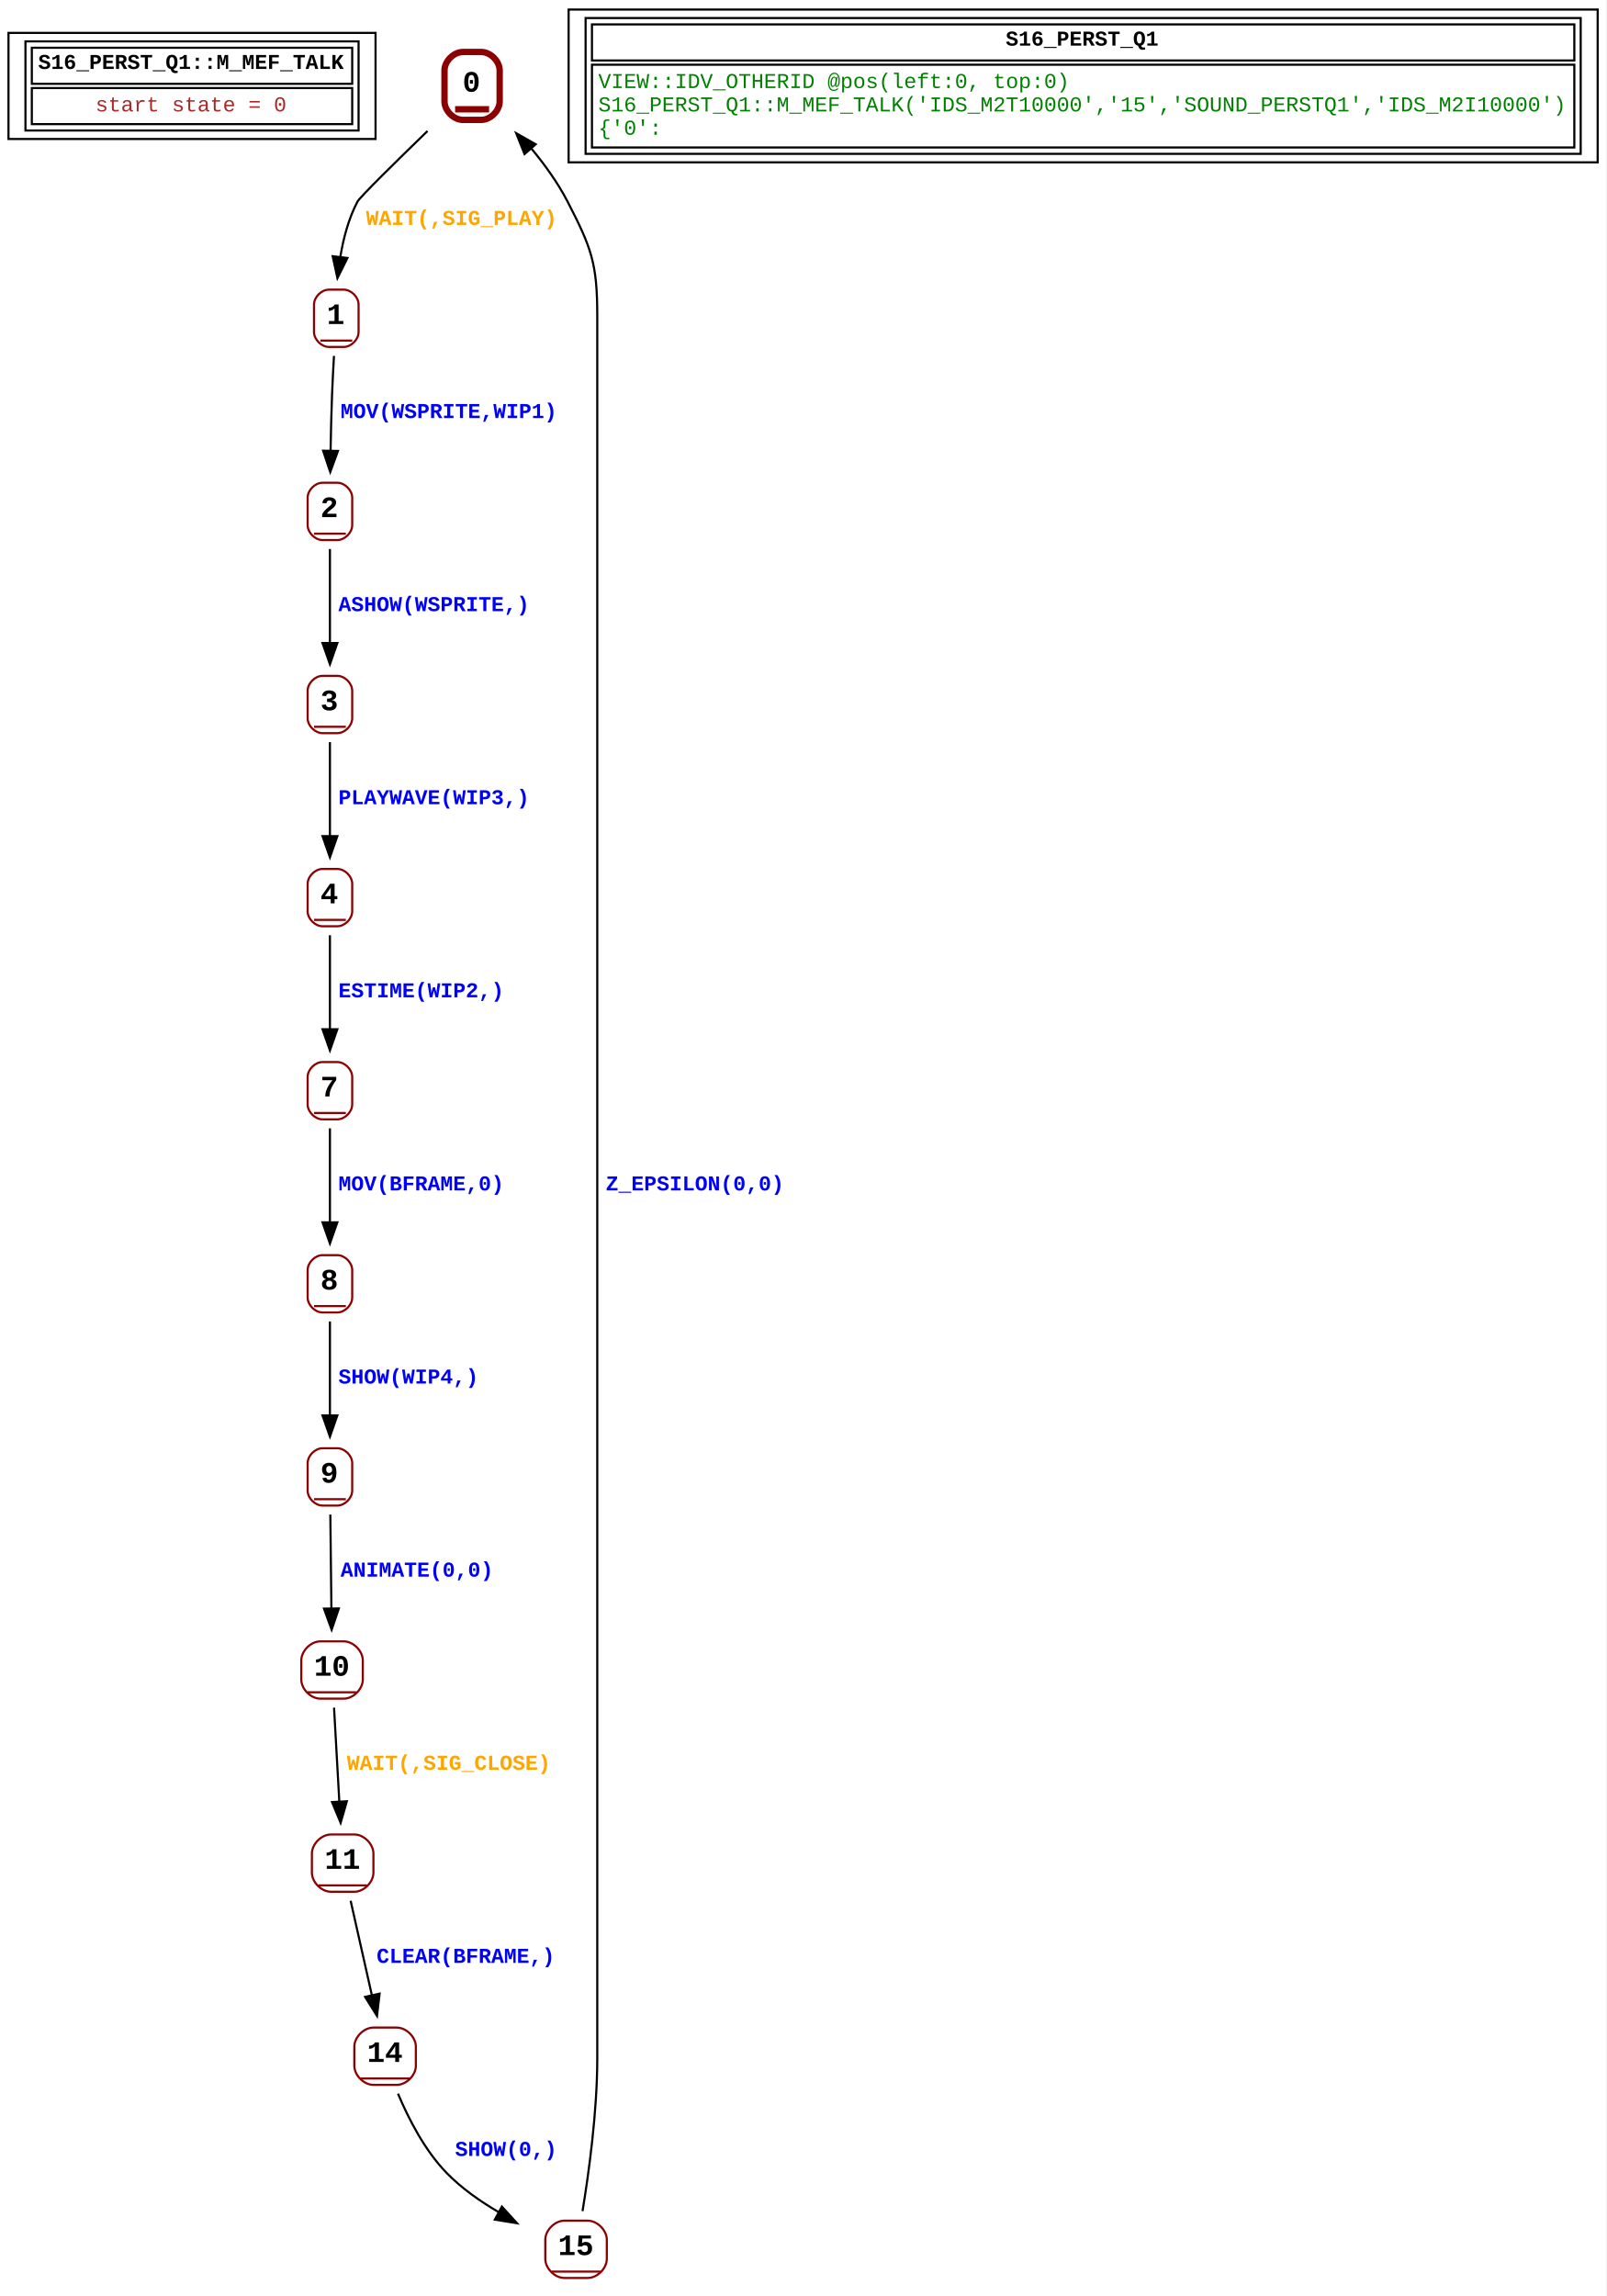
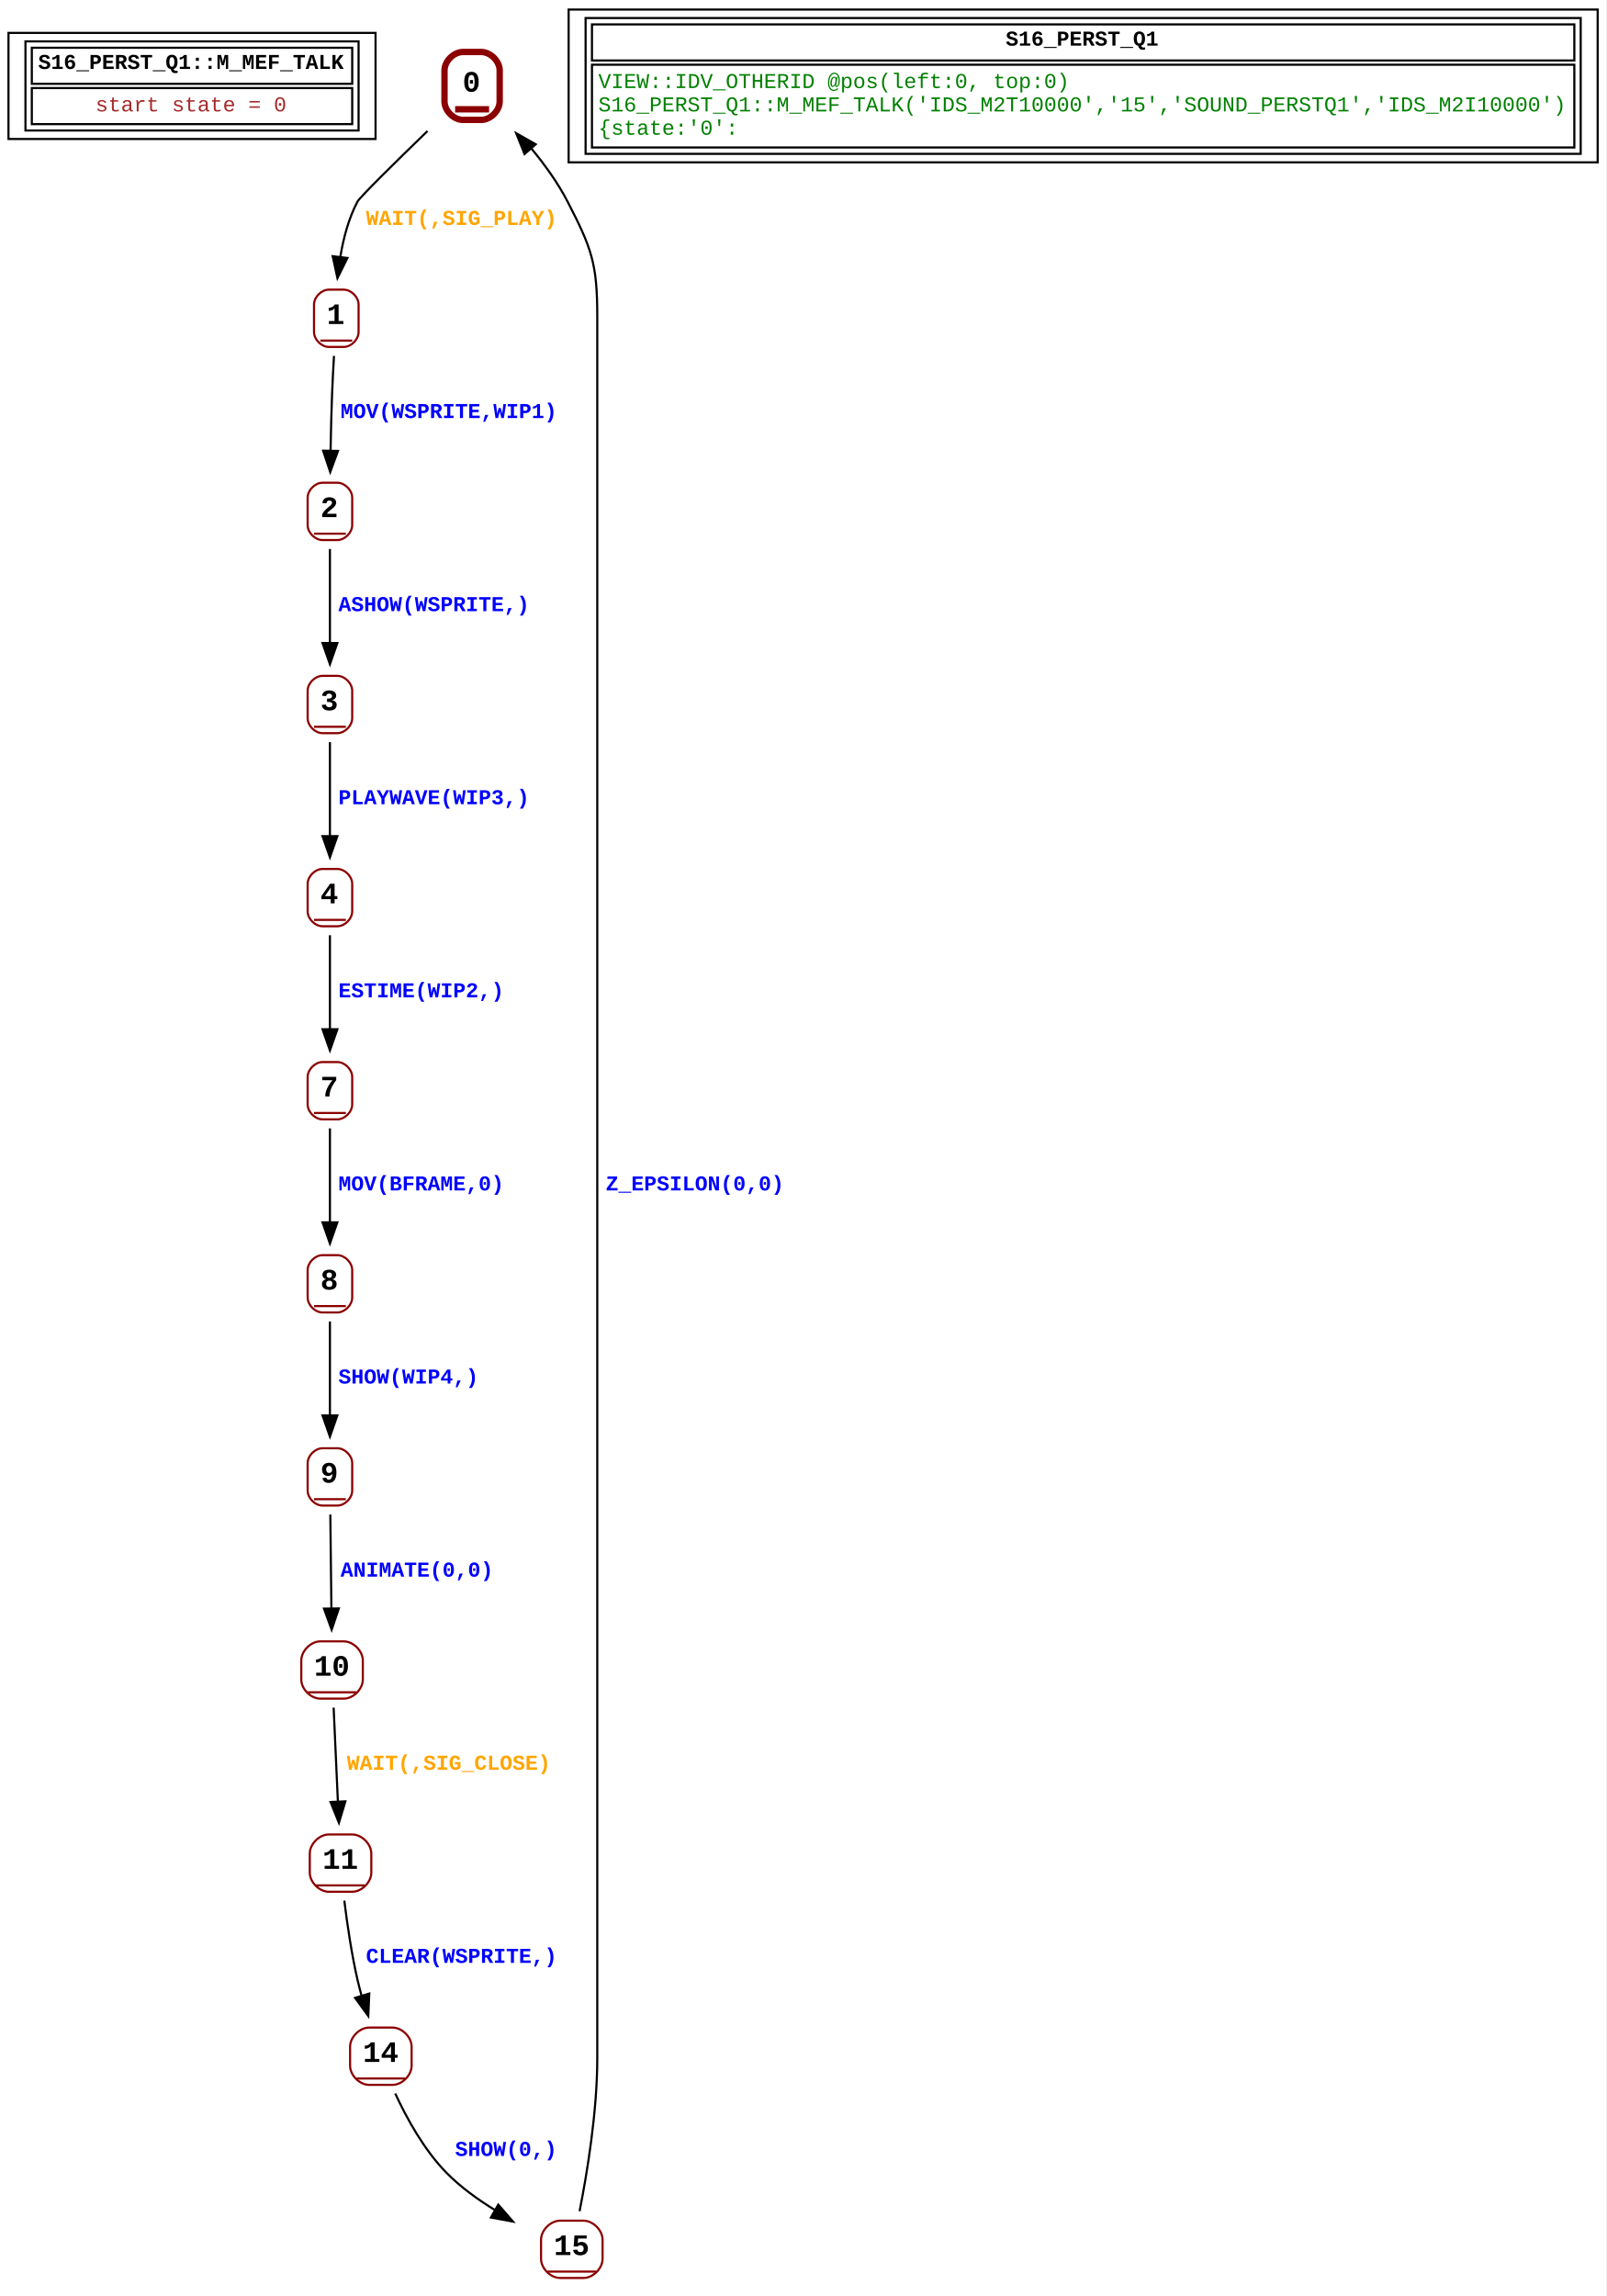
<svg xmlns="http://www.w3.org/2000/svg" width="757pt" height="1082pt" viewBox="0.00 0.00 757.00 1082.00">
  <g id="graph0" class="graph" transform="scale(1 1) rotate(0) translate(4 1078)">
    <polygon fill="white" stroke="none" points="-4,4 -4,-1078 753,-1078 753,4 -4,4" />
    <g id="node1" class="node">
      <polygon fill="none" stroke="black" points="0,-1012.5 0,-1062.5 173,-1062.5 173,-1012.5 0,-1012.5" />
      <polygon fill="none" stroke="black" points="11,-1038.5 11,-1055.5 162,-1055.5 162,-1038.5 11,-1038.5" />
      <text text-anchor="start" x="14" y="-1045.5" font-family="Courier New" font-weight="bold" font-size="10.00">S16_PERST_Q1::M_MEF_TALK</text>
      <polygon fill="none" stroke="black" points="11,-1019.5 11,-1036.5 162,-1036.5 162,-1019.5 11,-1019.5" />
      <text text-anchor="start" x="41" y="-1025.5" font-family="Courier New" font-size="10.00" fill="brown">start state = 0</text>
      <polygon fill="none" stroke="black" points="8,-1016.5 8,-1058.5 165,-1058.5 165,-1016.5 8,-1016.5" />
    </g>
    <g id="node2" class="node">
      <polyline fill="none" stroke="darkred" stroke-width="3" points="210.5,-1026.5 226.5,-1026.5" />
      <text text-anchor="start" x="214" y="-1034.8" font-family="Courier New" font-weight="bold" font-size="14.00">0</text>
      <path fill="none" stroke="darkred" stroke-width="3" d="M214.17,-1021.5C214.17,-1021.5 222.83,-1021.5 222.83,-1021.5 227.17,-1021.5 231.5,-1025.83 231.5,-1030.17 231.5,-1030.17 231.5,-1044.83 231.5,-1044.83 231.5,-1049.17 227.17,-1053.5 222.83,-1053.5 222.83,-1053.5 214.17,-1053.5 214.17,-1053.5 209.83,-1053.5 205.5,-1049.17 205.5,-1044.83 205.5,-1044.83 205.5,-1030.17 205.5,-1030.17 205.5,-1025.83 209.83,-1021.5 214.17,-1021.5" />
    </g>
    <g id="node3" class="node">
      <polyline fill="none" stroke="darkred" points="147,-917.5 162,-917.5" />
      <text text-anchor="start" x="150" y="-925.3" font-family="Courier New" font-weight="bold" font-size="14.00">1</text>
      <path fill="none" stroke="darkred" d="M151,-914.5C151,-914.5 158,-914.5 158,-914.5 161.5,-914.5 165,-918 165,-921.5 165,-921.5 165,-934.5 165,-934.5 165,-938 161.5,-941.5 158,-941.5 158,-941.5 151,-941.5 151,-941.5 147.5,-941.5 144,-938 144,-934.5 144,-934.5 144,-921.5 144,-921.5 144,-918 147.5,-914.5 151,-914.5" />
    </g>
    <g id="edge1" class="edge">
      <path fill="none" stroke="black" d="M197.48,-1016.24C182.79,-1002 165.62,-985.11 164.5,-983 160.28,-975.03 157.82,-965.58 156.38,-956.83" />
      <polygon fill="black" stroke="black" points="159.74,-956.41 155.04,-946.92 152.79,-957.27 159.74,-956.41" />
      <text text-anchor="start" x="168.5" y="-972" font-family="Courier New" font-weight="bold" font-size="10.00" fill="orange">WAIT(,SIG_PLAY)</text>
    </g>
    <g id="node4" class="node">
      <polyline fill="none" stroke="darkred" points="144,-826.5 159,-826.5" />
      <text text-anchor="start" x="147" y="-834.3" font-family="Courier New" font-weight="bold" font-size="14.00">2</text>
      <path fill="none" stroke="darkred" d="M148,-823.5C148,-823.5 155,-823.5 155,-823.5 158.5,-823.5 162,-827 162,-830.5 162,-830.5 162,-843.5 162,-843.5 162,-847 158.5,-850.5 155,-850.5 155,-850.5 148,-850.5 148,-850.5 144.5,-850.5 141,-847 141,-843.5 141,-843.5 141,-830.5 141,-830.5 141,-827 144.5,-823.5 148,-823.5" />
    </g>
    <g id="edge2" class="edge">
      <path fill="none" stroke="black" d="M153.41,-910.27C153.07,-904.49 152.73,-897.96 152.5,-892 152.17,-883.37 151.95,-873.96 151.8,-865.44" />
      <polygon fill="black" stroke="black" points="155.29,-865.5 151.64,-855.55 148.29,-865.6 155.29,-865.5" />
      <text text-anchor="start" x="156.5" y="-881" font-family="Courier New" font-weight="bold" font-size="10.00" fill="blue">MOV(WSPRITE,WIP1)</text>
    </g>
    <g id="node9" class="node">
      <polyline fill="none" stroke="darkred" points="144,-735.5 159,-735.5" />
      <text text-anchor="start" x="147" y="-743.3" font-family="Courier New" font-weight="bold" font-size="14.00">3</text>
      <path fill="none" stroke="darkred" d="M148,-732.5C148,-732.5 155,-732.5 155,-732.5 158.5,-732.5 162,-736 162,-739.5 162,-739.5 162,-752.5 162,-752.5 162,-756 158.5,-759.5 155,-759.5 155,-759.5 148,-759.5 148,-759.5 144.5,-759.5 141,-756 141,-752.5 141,-752.5 141,-739.5 141,-739.5 141,-736 144.5,-732.5 148,-732.5" />
    </g>
    <g id="edge7" class="edge">
      <path fill="none" stroke="black" d="M151.5,-819.26C151.5,-806.78 151.5,-789.46 151.5,-774.9" />
      <polygon fill="black" stroke="black" points="155,-774.97 151.5,-764.97 148,-774.97 155,-774.97" />
      <text text-anchor="start" x="155.5" y="-790" font-family="Courier New" font-weight="bold" font-size="10.00" fill="blue">ASHOW(WSPRITE,)</text>
    </g>
    <g id="node5" class="node">
      <polyline fill="none" stroke="darkred" points="141,-280.5 164,-280.5" />
      <text text-anchor="start" x="144" y="-288.3" font-family="Courier New" font-weight="bold" font-size="14.00">10</text>
      <path fill="none" stroke="darkred" d="M147,-277.5C147,-277.5 158,-277.5 158,-277.5 162.5,-277.5 167,-282 167,-286.5 167,-286.5 167,-295.5 167,-295.5 167,-300 162.5,-304.5 158,-304.5 158,-304.5 147,-304.5 147,-304.5 142.5,-304.5 138,-300 138,-295.5 138,-295.5 138,-286.5 138,-286.5 138,-282 142.5,-277.5 147,-277.5" />
    </g>
    <g id="node6" class="node">
-       <polyline fill="none" stroke="darkred" points="146,-189.5 169,-189.5" />
-       <text text-anchor="start" x="149" y="-197.3" font-family="Courier New" font-weight="bold" font-size="14.00">11</text>
-       <path fill="none" stroke="darkred" d="M152,-186.5C152,-186.5 163,-186.5 163,-186.5 167.5,-186.5 172,-191 172,-195.5 172,-195.5 172,-204.5 172,-204.5 172,-209 167.5,-213.5 163,-213.5 163,-213.5 152,-213.5 152,-213.5 147.5,-213.5 143,-209 143,-204.5 143,-204.5 143,-195.5 143,-195.5 143,-191 147.5,-186.5 152,-186.5" />
+       <polyline fill="none" stroke="darkred" points="145,-189.5 168,-189.5" />
+       <text text-anchor="start" x="148" y="-197.3" font-family="Courier New" font-weight="bold" font-size="14.00">11</text>
+       <path fill="none" stroke="darkred" d="M151,-186.5C151,-186.5 162,-186.5 162,-186.5 166.5,-186.5 171,-191 171,-195.5 171,-195.5 171,-204.5 171,-204.5 171,-209 166.5,-213.5 162,-213.5 162,-213.5 151,-213.5 151,-213.5 146.5,-213.5 142,-209 142,-204.5 142,-204.5 142,-195.5 142,-195.5 142,-191 146.5,-186.5 151,-186.5" />
    </g>
    <g id="edge3" class="edge">
-       <path fill="none" stroke="black" d="M153.44,-273.26C154.14,-260.78 155.11,-243.46 155.93,-228.9" />
-       <polygon fill="black" stroke="black" points="159.48,-229.15 156.55,-218.97 152.49,-228.76 159.48,-229.15" />
+       <path fill="none" stroke="black" d="M153.25,-273.26C153.81,-260.78 154.59,-243.46 155.25,-228.9" />
+       <polygon fill="black" stroke="black" points="158.78,-229.11 155.74,-218.97 151.79,-228.8 158.78,-229.11" />
      <text text-anchor="start" x="159.5" y="-244" font-family="Courier New" font-weight="bold" font-size="10.00" fill="orange">WAIT(,SIG_CLOSE)</text>
    </g>
    <g id="node7" class="node">
-       <polyline fill="none" stroke="darkred" points="166,-98.5 189,-98.5" />
-       <text text-anchor="start" x="169" y="-106.3" font-family="Courier New" font-weight="bold" font-size="14.00">14</text>
-       <path fill="none" stroke="darkred" d="M172,-95.5C172,-95.5 183,-95.5 183,-95.5 187.5,-95.5 192,-100 192,-104.5 192,-104.5 192,-113.5 192,-113.5 192,-118 187.5,-122.5 183,-122.5 183,-122.5 172,-122.5 172,-122.5 167.5,-122.5 163,-118 163,-113.5 163,-113.5 163,-104.5 163,-104.5 163,-100 167.5,-95.5 172,-95.5" />
+       <polyline fill="none" stroke="darkred" points="164,-98.5 187,-98.5" />
+       <text text-anchor="start" x="167" y="-106.3" font-family="Courier New" font-weight="bold" font-size="14.00">14</text>
+       <path fill="none" stroke="darkred" d="M170,-95.5C170,-95.5 181,-95.5 181,-95.5 185.5,-95.5 190,-100 190,-104.5 190,-104.5 190,-113.5 190,-113.5 190,-118 185.5,-122.5 181,-122.5 181,-122.5 170,-122.5 170,-122.5 165.5,-122.5 161,-118 161,-113.5 161,-113.5 161,-104.5 161,-104.5 161,-100 165.5,-95.5 170,-95.5" />
    </g>
    <g id="edge4" class="edge">
-       <path fill="none" stroke="black" d="M161.26,-182.26C164.09,-169.66 168.04,-152.12 171.33,-137.47" />
-       <polygon fill="black" stroke="black" points="174.91,-138.49 173.69,-127.97 168.08,-136.96 174.91,-138.49" />
-       <text text-anchor="start" x="173.5" y="-153" font-family="Courier New" font-weight="bold" font-size="10.00" fill="blue">CLEAR(BFRAME,)</text>
+       <path fill="none" stroke="black" d="M158.28,-182.33C159.6,-171.59 161.66,-157.38 164.5,-145 165.08,-142.49 165.75,-139.89 166.47,-137.3" />
+       <polygon fill="black" stroke="black" points="170.05,-138.53 169.58,-127.94 163.35,-136.51 170.05,-138.53" />
+       <text text-anchor="start" x="168.5" y="-153" font-family="Courier New" font-weight="bold" font-size="10.00" fill="blue">CLEAR(WSPRITE,)</text>
    </g>
    <g id="node8" class="node">
-       <polyline fill="none" stroke="darkred" points="256,-7.5 279,-7.5" />
-       <text text-anchor="start" x="259" y="-15.3" font-family="Courier New" font-weight="bold" font-size="14.00">15</text>
-       <path fill="none" stroke="darkred" d="M262,-4.5C262,-4.5 273,-4.5 273,-4.5 277.5,-4.5 282,-9 282,-13.5 282,-13.5 282,-22.5 282,-22.5 282,-27 277.5,-31.5 273,-31.5 273,-31.5 262,-31.5 262,-31.5 257.5,-31.5 253,-27 253,-22.5 253,-22.5 253,-13.5 253,-13.5 253,-9 257.5,-4.5 262,-4.5" />
+       <polyline fill="none" stroke="darkred" points="254,-7.5 277,-7.5" />
+       <text text-anchor="start" x="257" y="-15.3" font-family="Courier New" font-weight="bold" font-size="14.00">15</text>
+       <path fill="none" stroke="darkred" d="M260,-4.5C260,-4.5 271,-4.5 271,-4.5 275.5,-4.5 280,-9 280,-13.5 280,-13.5 280,-22.5 280,-22.5 280,-27 275.5,-31.5 271,-31.5 271,-31.5 260,-31.5 260,-31.5 255.5,-31.5 251,-27 251,-22.5 251,-22.5 251,-13.5 251,-13.5 251,-9 255.5,-4.5 260,-4.5" />
    </g>
    <g id="edge5" class="edge">
-       <path fill="none" stroke="black" d="M183.57,-91.37C188.42,-79.83 196.11,-64.68 206.5,-54 213.56,-46.74 222.46,-40.5 231.25,-35.4" />
-       <polygon fill="black" stroke="black" points="232.54,-38.14 239.67,-30.3 229.21,-31.98 232.54,-38.14" />
+       <path fill="none" stroke="black" d="M182.28,-91.42C187.6,-79.92 195.88,-64.78 206.5,-54 213.11,-47.29 221.27,-41.39 229.38,-36.44" />
+       <polygon fill="black" stroke="black" points="230.84,-39.06 237.79,-31.06 227.37,-32.98 230.84,-39.06" />
      <text text-anchor="start" x="210.5" y="-62" font-family="Courier New" font-weight="bold" font-size="10.00" fill="blue">SHOW(0,)</text>
    </g>
    <g id="edge6" class="edge">
-       <path fill="none" stroke="black" d="M270.55,-36C273.5,-53.86 277.5,-82.81 277.5,-108 277.5,-929 277.5,-929 277.5,-929 277.5,-953.79 274.87,-960.97 263.5,-983 258.92,-991.87 252.64,-1000.56 246.22,-1008.28" />
+       <path fill="none" stroke="black" d="M269.17,-35.97C272.69,-53.81 277.5,-82.74 277.5,-108 277.5,-929 277.5,-929 277.5,-929 277.5,-953.79 274.87,-960.97 263.5,-983 258.92,-991.87 252.64,-1000.56 246.22,-1008.28" />
      <polygon fill="black" stroke="black" points="243.22,-1005.39 239.28,-1015.23 248.49,-1010 243.22,-1005.39" />
      <text text-anchor="start" x="281.5" y="-517" font-family="Courier New" font-weight="bold" font-size="10.00" fill="blue">Z_EPSILON(0,0)</text>
    </g>
    <g id="node10" class="node">
      <polyline fill="none" stroke="darkred" points="144,-644.5 159,-644.5" />
      <text text-anchor="start" x="147" y="-652.3" font-family="Courier New" font-weight="bold" font-size="14.00">4</text>
      <path fill="none" stroke="darkred" d="M148,-641.5C148,-641.5 155,-641.5 155,-641.5 158.5,-641.5 162,-645 162,-648.5 162,-648.5 162,-661.5 162,-661.5 162,-665 158.5,-668.5 155,-668.5 155,-668.5 148,-668.5 148,-668.5 144.5,-668.5 141,-665 141,-661.5 141,-661.5 141,-648.5 141,-648.5 141,-645 144.5,-641.5 148,-641.5" />
    </g>
    <g id="edge8" class="edge">
      <path fill="none" stroke="black" d="M151.5,-728.26C151.5,-715.78 151.5,-698.46 151.5,-683.9" />
      <polygon fill="black" stroke="black" points="155,-683.97 151.5,-673.97 148,-683.97 155,-683.97" />
      <text text-anchor="start" x="155.5" y="-699" font-family="Courier New" font-weight="bold" font-size="10.00" fill="blue">PLAYWAVE(WIP3,)</text>
    </g>
    <g id="node11" class="node">
      <polyline fill="none" stroke="darkred" points="144,-553.5 159,-553.5" />
      <text text-anchor="start" x="147" y="-561.3" font-family="Courier New" font-weight="bold" font-size="14.00">7</text>
      <path fill="none" stroke="darkred" d="M148,-550.5C148,-550.5 155,-550.5 155,-550.5 158.5,-550.5 162,-554 162,-557.5 162,-557.5 162,-570.5 162,-570.5 162,-574 158.5,-577.5 155,-577.5 155,-577.5 148,-577.5 148,-577.5 144.5,-577.5 141,-574 141,-570.5 141,-570.5 141,-557.5 141,-557.5 141,-554 144.5,-550.5 148,-550.5" />
    </g>
    <g id="edge9" class="edge">
      <path fill="none" stroke="black" d="M151.5,-637.26C151.5,-624.78 151.5,-607.46 151.5,-592.9" />
      <polygon fill="black" stroke="black" points="155,-592.97 151.5,-582.97 148,-592.97 155,-592.97" />
      <text text-anchor="start" x="155.5" y="-608" font-family="Courier New" font-weight="bold" font-size="10.00" fill="blue">ESTIME(WIP2,)</text>
    </g>
    <g id="node12" class="node">
      <polyline fill="none" stroke="darkred" points="144,-462.5 159,-462.5" />
      <text text-anchor="start" x="147" y="-470.3" font-family="Courier New" font-weight="bold" font-size="14.00">8</text>
      <path fill="none" stroke="darkred" d="M148,-459.5C148,-459.5 155,-459.5 155,-459.5 158.5,-459.5 162,-463 162,-466.5 162,-466.5 162,-479.5 162,-479.5 162,-483 158.5,-486.5 155,-486.5 155,-486.5 148,-486.5 148,-486.5 144.5,-486.5 141,-483 141,-479.5 141,-479.5 141,-466.5 141,-466.5 141,-463 144.5,-459.5 148,-459.5" />
    </g>
    <g id="edge10" class="edge">
      <path fill="none" stroke="black" d="M151.5,-546.26C151.5,-533.78 151.5,-516.46 151.5,-501.9" />
      <polygon fill="black" stroke="black" points="155,-501.97 151.5,-491.97 148,-501.97 155,-501.97" />
      <text text-anchor="start" x="155.5" y="-517" font-family="Courier New" font-weight="bold" font-size="10.00" fill="blue">MOV(BFRAME,0)</text>
    </g>
    <g id="node13" class="node">
      <polyline fill="none" stroke="darkred" points="144,-371.5 159,-371.5" />
      <text text-anchor="start" x="147" y="-379.3" font-family="Courier New" font-weight="bold" font-size="14.00">9</text>
      <path fill="none" stroke="darkred" d="M148,-368.5C148,-368.5 155,-368.5 155,-368.5 158.5,-368.5 162,-372 162,-375.5 162,-375.5 162,-388.5 162,-388.5 162,-392 158.5,-395.5 155,-395.5 155,-395.5 148,-395.5 148,-395.5 144.5,-395.5 141,-392 141,-388.5 141,-388.5 141,-375.5 141,-375.5 141,-372 144.5,-368.5 148,-368.5" />
    </g>
    <g id="edge11" class="edge">
      <path fill="none" stroke="black" d="M151.5,-455.26C151.5,-442.78 151.5,-425.46 151.5,-410.9" />
      <polygon fill="black" stroke="black" points="155,-410.97 151.5,-400.97 148,-410.97 155,-410.97" />
      <text text-anchor="start" x="155.5" y="-426" font-family="Courier New" font-weight="bold" font-size="10.00" fill="blue">SHOW(WIP4,)</text>
    </g>
    <g id="edge12" class="edge">
      <path fill="none" stroke="black" d="M151.69,-364.26C151.83,-351.78 152.02,-334.46 152.19,-319.9" />
      <polygon fill="black" stroke="black" points="155.7,-320.01 152.31,-309.97 148.7,-319.93 155.7,-320.01" />
      <text text-anchor="start" x="156.5" y="-335" font-family="Courier New" font-weight="bold" font-size="10.00" fill="blue">ANIMATE(0,0)</text>
    </g>
    <g id="node14" class="node">
      <polygon fill="none" stroke="black" points="264,-1001.5 264,-1073.5 749,-1073.5 749,-1001.5 264,-1001.5" />
      <polygon fill="none" stroke="black" points="275,-1049.5 275,-1066.5 738,-1066.5 738,-1049.5 275,-1049.5" />
      <text text-anchor="start" x="470" y="-1056.5" font-family="Courier New" font-weight="bold" font-size="10.00">S16_PERST_Q1</text>
      <polygon fill="none" stroke="black" points="275,-1008.5 275,-1047.5 738,-1047.5 738,-1008.5 275,-1008.5" />
      <text text-anchor="start" x="278" y="-1036.5" font-family="Courier New" font-size="10.00" fill="green">VIEW::IDV_OTHERID @pos(left:0, top:0)</text>
      <text text-anchor="start" x="278" y="-1025.5" font-family="Courier New" font-size="10.00" fill="green">S16_PERST_Q1::M_MEF_TALK('IDS_M2T10000','15','SOUND_PERSTQ1','IDS_M2I10000')</text>
-       <text text-anchor="start" x="278" y="-1014.5" font-family="Courier New" font-size="10.00" fill="green">{'0':</text>
+       <text text-anchor="start" x="278" y="-1014.5" font-family="Courier New" font-size="10.00" fill="green">{state:'0':</text>
      <polygon fill="none" stroke="black" points="272,-1005.5 272,-1069.5 741,-1069.5 741,-1005.5 272,-1005.5" />
    </g>
  </g>
</svg>
